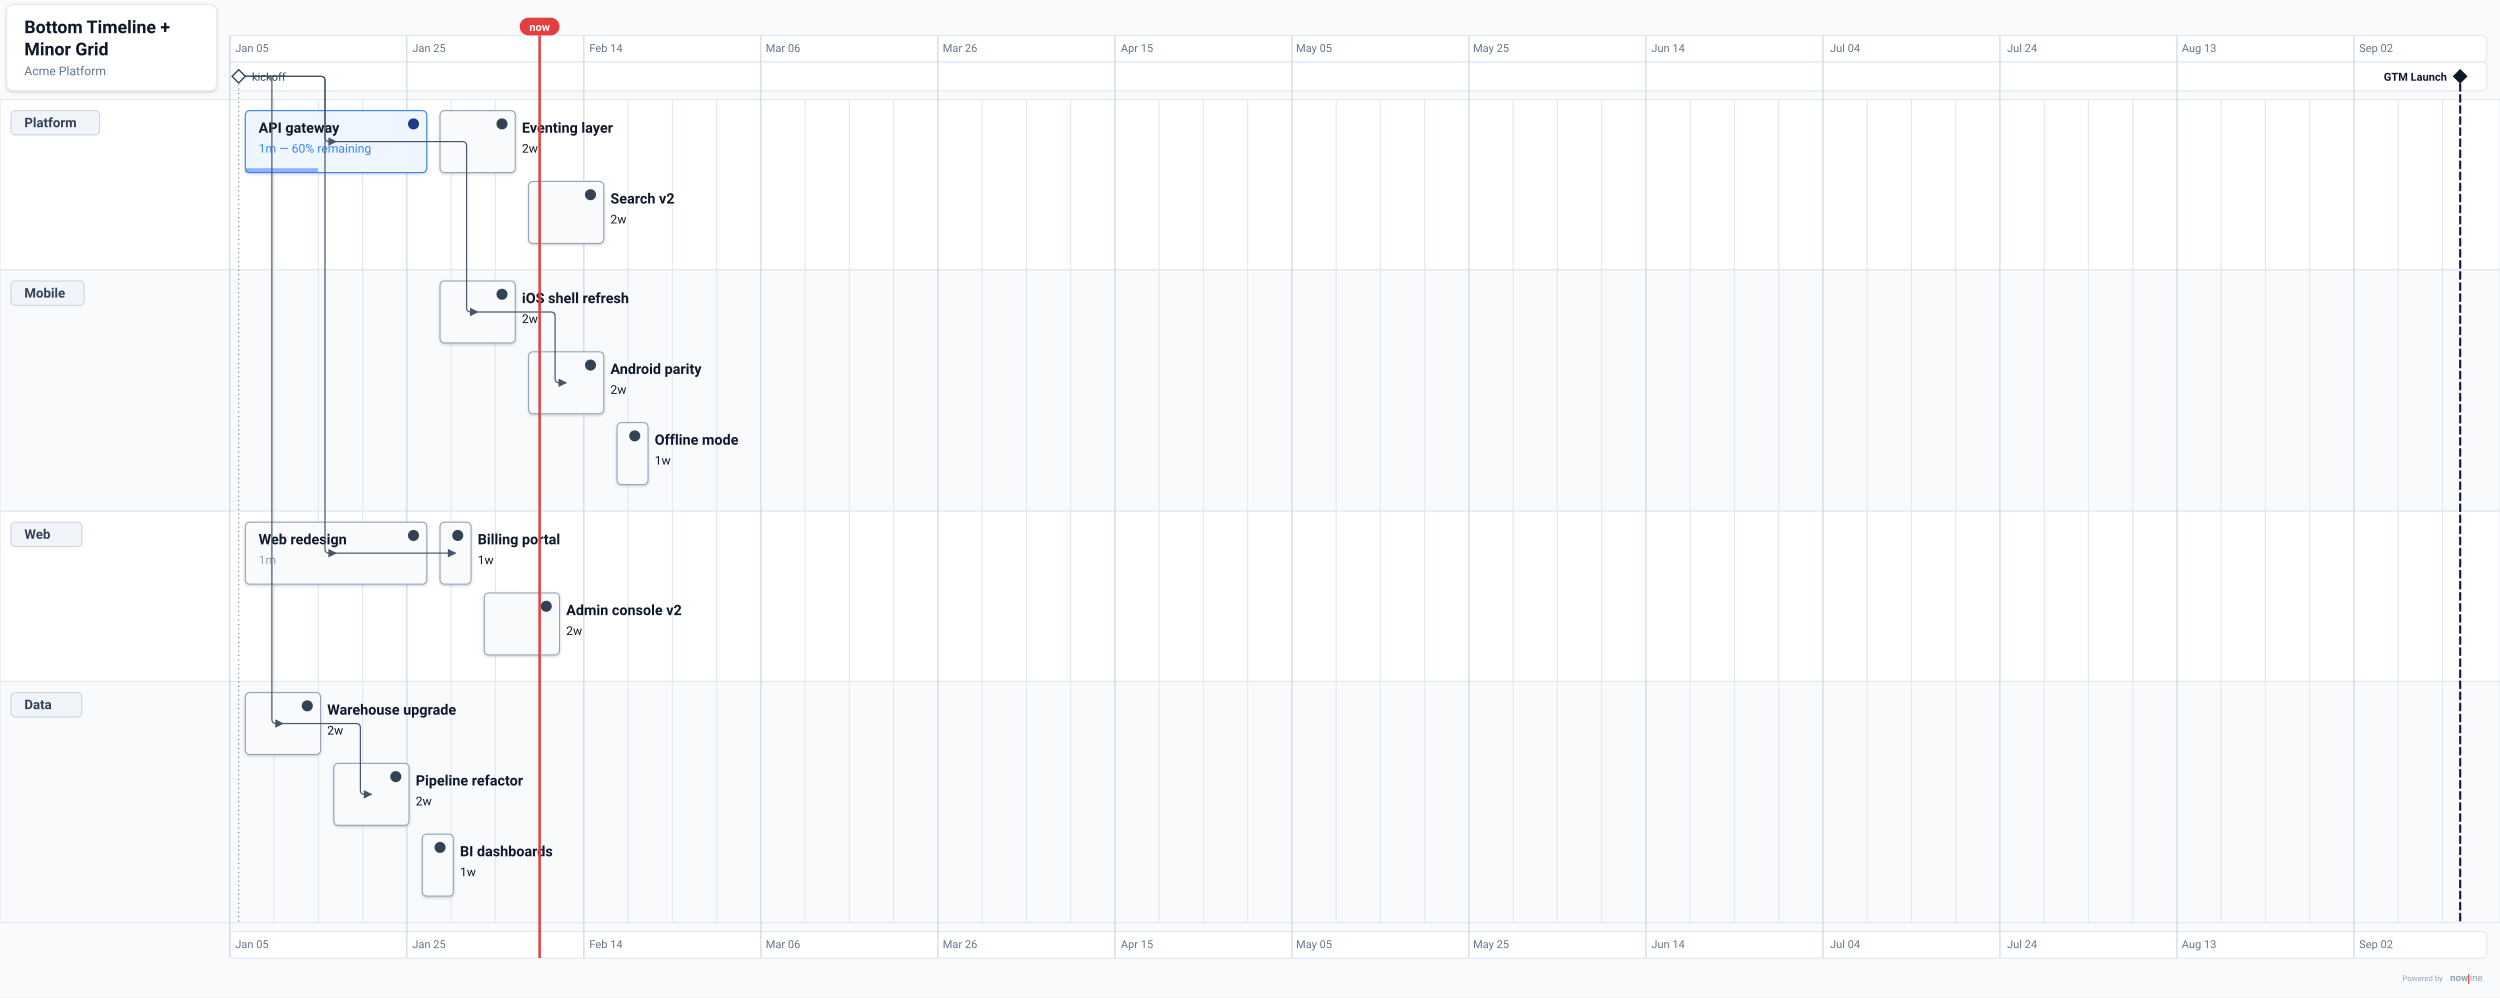
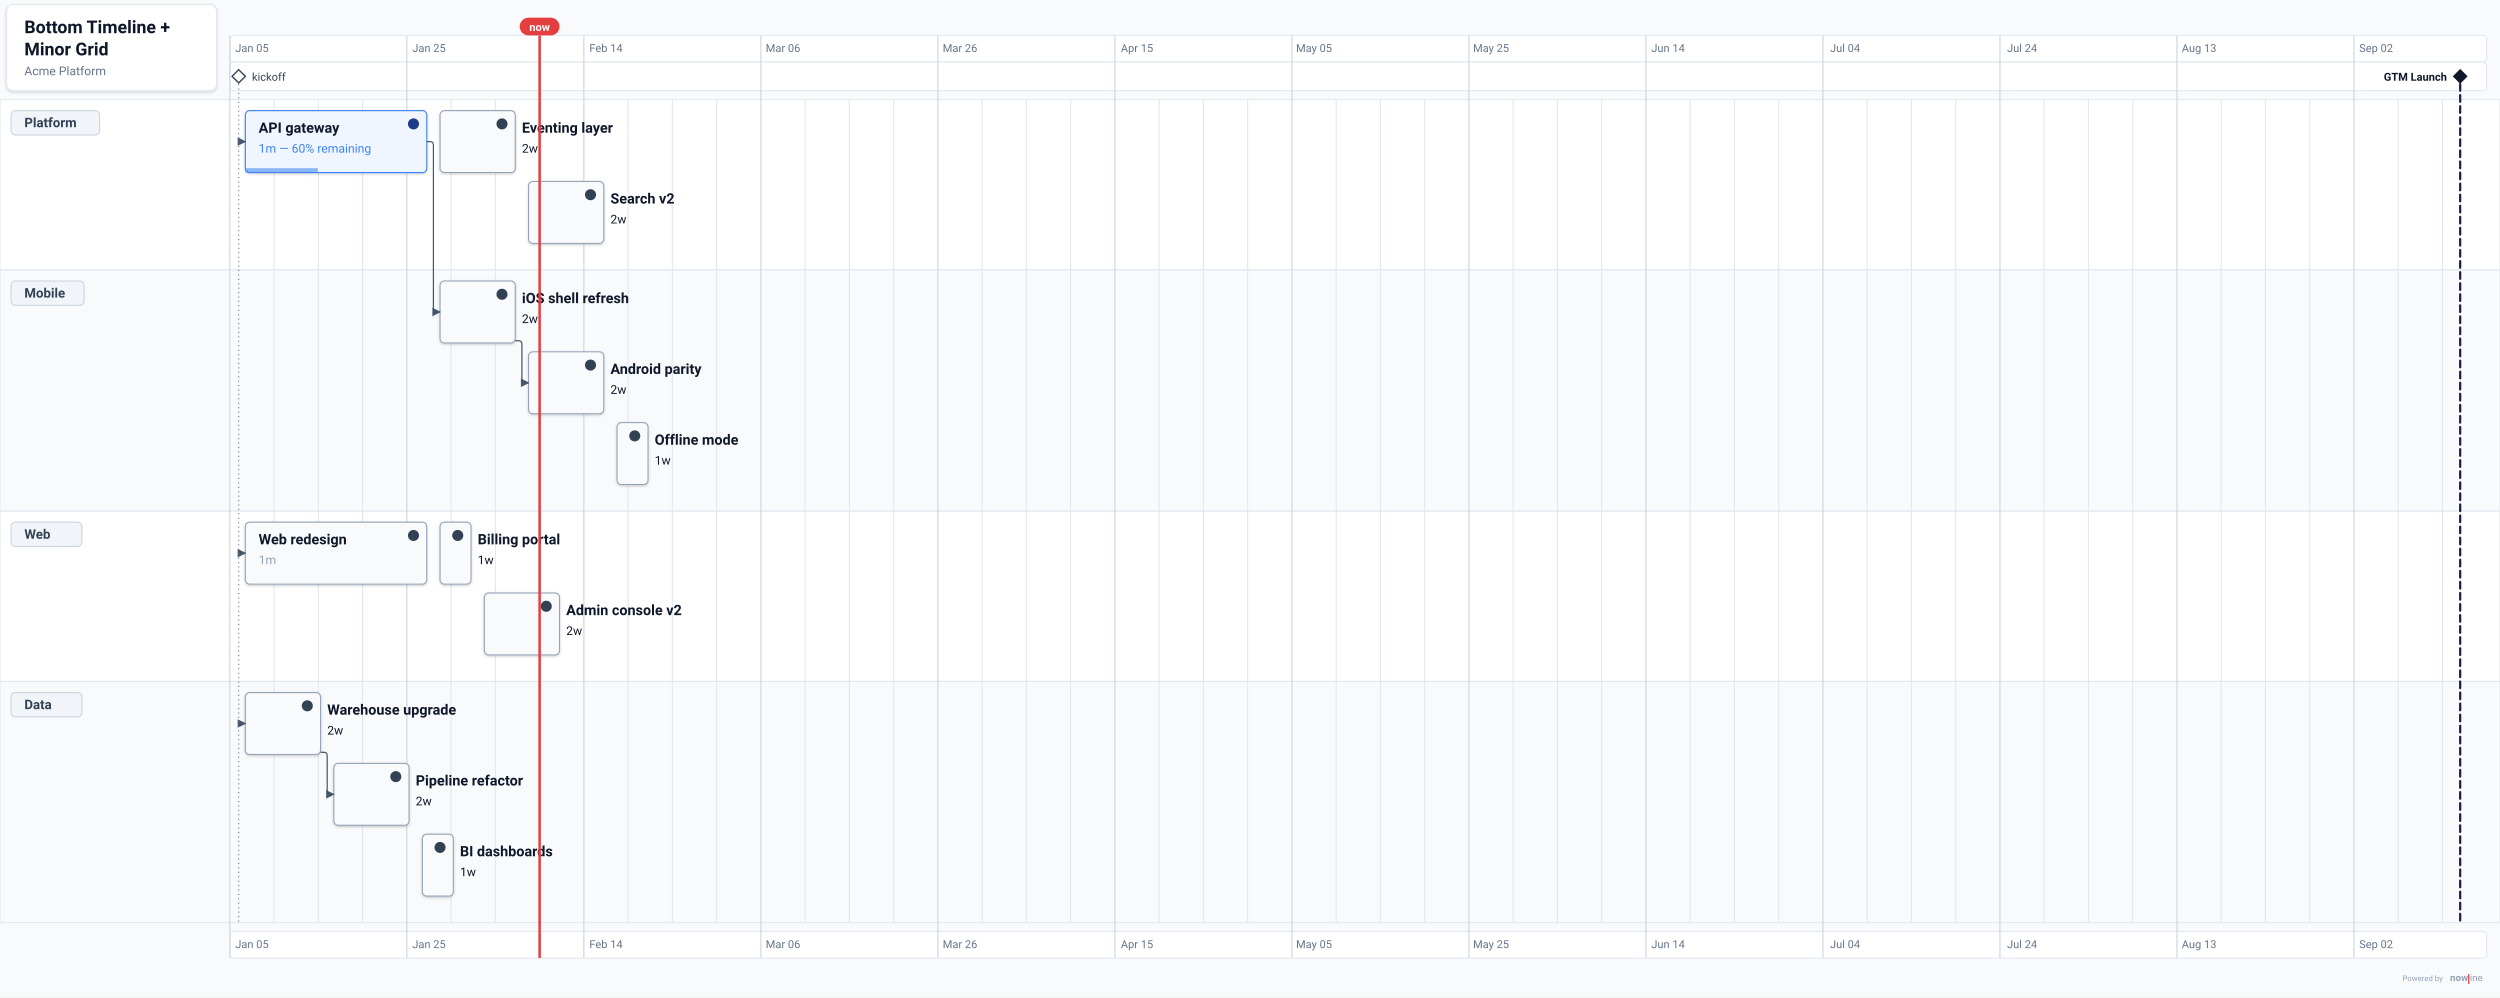
<svg xmlns="http://www.w3.org/2000/svg" data-generator="nowline" data-theme="light" height="901.44" viewBox="0 0 2259.76 901.44" width="2259.76">
  <defs>
    <filter height="200%" id="nl-0-root-shadow-subtle" width="200%" x="-50%" y="-50%">
      <feGaussianBlur in="SourceAlpha" stdDeviation="1.5" />
      <feOffset dx="0" dy="1" result="offsetblur" />
      <feComponentTransfer>
        <feFuncA type="linear" slope="0.2" />
      </feComponentTransfer>
      <feMerge>
        <feMergeNode />
        <feMergeNode in="SourceGraphic" />
      </feMerge>
    </filter>
    <filter height="200%" id="nl-0-root-shadow-fuzzy" width="200%" x="-50%" y="-50%">
      <feGaussianBlur in="SourceAlpha" stdDeviation="5" />
      <feOffset dx="0" dy="3" result="offsetblur" />
      <feComponentTransfer>
        <feFuncA type="linear" slope="0.3" />
      </feComponentTransfer>
      <feMerge>
        <feMergeNode />
        <feMergeNode in="SourceGraphic" />
      </feMerge>
    </filter>
    <filter height="200%" id="nl-0-root-shadow-hard" width="200%" x="-50%" y="-50%">
      <feGaussianBlur in="SourceAlpha" stdDeviation="0" />
      <feOffset dx="2" dy="2" result="offsetblur" />
      <feComponentTransfer>
        <feFuncA type="linear" slope="0.45" />
      </feComponentTransfer>
      <feMerge>
        <feMergeNode />
        <feMergeNode in="SourceGraphic" />
      </feMerge>
    </filter>
    <marker id="nl-arrow" viewBox="0 0 10 10" refX="9" refY="5" markerWidth="7" markerHeight="7" orient="auto">
      <path d="M 0 0 L 10 5 L 0 10 z" fill="#475569" />
    </marker>
    <marker id="nl-arrow-light" viewBox="0 0 10 10" refX="9" refY="5" markerWidth="7" markerHeight="7" orient="auto">
      <path d="M 0 0 L 10 5 L 0 10 z" fill="#94a3b8" />
    </marker>
    <marker id="nl-arrow-dark" viewBox="0 0 10 10" refX="9" refY="5" markerWidth="7" markerHeight="7" orient="auto">
      <path d="M 0 0 L 10 5 L 0 10 z" fill="#0f172a" />
    </marker>
  </defs>
  <rect fill="#f8fafc" height="901.44" width="2259.76" x="0" y="0" />
  <g data-layer="timeline">
    <rect fill="#ffffff" height="24" rx="4" ry="4" stroke="#e2e8f0" stroke-width="1" width="2040" x="207.76" y="32" />
    <rect fill="#ffffff" height="26" rx="4" ry="4" stroke="#e2e8f0" stroke-width="1" width="2040" x="207.76" y="56" />
    <rect fill="#ffffff" height="24" rx="4" ry="4" stroke="#e2e8f0" stroke-width="1" width="2040" x="207.76" y="842" />
    <text fill="#64748b" font-family="system-ui, -apple-system, &quot;Segoe UI&quot;, Roboto, sans-serif" font-size="10" text-anchor="middle" x="227.76" y="47">Jan 05</text>
    <text fill="#64748b" font-family="system-ui, -apple-system, &quot;Segoe UI&quot;, Roboto, sans-serif" font-size="10" text-anchor="middle" x="227.76" y="857">Jan 05</text>
    <text fill="#64748b" font-family="system-ui, -apple-system, &quot;Segoe UI&quot;, Roboto, sans-serif" font-size="10" text-anchor="middle" x="387.76" y="47">Jan 25</text>
    <text fill="#64748b" font-family="system-ui, -apple-system, &quot;Segoe UI&quot;, Roboto, sans-serif" font-size="10" text-anchor="middle" x="387.76" y="857">Jan 25</text>
    <text fill="#64748b" font-family="system-ui, -apple-system, &quot;Segoe UI&quot;, Roboto, sans-serif" font-size="10" text-anchor="middle" x="547.76" y="47">Feb 14</text>
    <text fill="#64748b" font-family="system-ui, -apple-system, &quot;Segoe UI&quot;, Roboto, sans-serif" font-size="10" text-anchor="middle" x="547.76" y="857">Feb 14</text>
    <text fill="#64748b" font-family="system-ui, -apple-system, &quot;Segoe UI&quot;, Roboto, sans-serif" font-size="10" text-anchor="middle" x="707.76" y="47">Mar 06</text>
    <text fill="#64748b" font-family="system-ui, -apple-system, &quot;Segoe UI&quot;, Roboto, sans-serif" font-size="10" text-anchor="middle" x="707.76" y="857">Mar 06</text>
    <text fill="#64748b" font-family="system-ui, -apple-system, &quot;Segoe UI&quot;, Roboto, sans-serif" font-size="10" text-anchor="middle" x="867.76" y="47">Mar 26</text>
    <text fill="#64748b" font-family="system-ui, -apple-system, &quot;Segoe UI&quot;, Roboto, sans-serif" font-size="10" text-anchor="middle" x="867.76" y="857">Mar 26</text>
    <text fill="#64748b" font-family="system-ui, -apple-system, &quot;Segoe UI&quot;, Roboto, sans-serif" font-size="10" text-anchor="middle" x="1027.76" y="47">Apr 15</text>
    <text fill="#64748b" font-family="system-ui, -apple-system, &quot;Segoe UI&quot;, Roboto, sans-serif" font-size="10" text-anchor="middle" x="1027.76" y="857">Apr 15</text>
    <text fill="#64748b" font-family="system-ui, -apple-system, &quot;Segoe UI&quot;, Roboto, sans-serif" font-size="10" text-anchor="middle" x="1187.76" y="47">May 05</text>
    <text fill="#64748b" font-family="system-ui, -apple-system, &quot;Segoe UI&quot;, Roboto, sans-serif" font-size="10" text-anchor="middle" x="1187.76" y="857">May 05</text>
    <text fill="#64748b" font-family="system-ui, -apple-system, &quot;Segoe UI&quot;, Roboto, sans-serif" font-size="10" text-anchor="middle" x="1347.76" y="47">May 25</text>
    <text fill="#64748b" font-family="system-ui, -apple-system, &quot;Segoe UI&quot;, Roboto, sans-serif" font-size="10" text-anchor="middle" x="1347.76" y="857">May 25</text>
    <text fill="#64748b" font-family="system-ui, -apple-system, &quot;Segoe UI&quot;, Roboto, sans-serif" font-size="10" text-anchor="middle" x="1507.76" y="47">Jun 14</text>
    <text fill="#64748b" font-family="system-ui, -apple-system, &quot;Segoe UI&quot;, Roboto, sans-serif" font-size="10" text-anchor="middle" x="1507.76" y="857">Jun 14</text>
    <text fill="#64748b" font-family="system-ui, -apple-system, &quot;Segoe UI&quot;, Roboto, sans-serif" font-size="10" text-anchor="middle" x="1667.76" y="47">Jul 04</text>
    <text fill="#64748b" font-family="system-ui, -apple-system, &quot;Segoe UI&quot;, Roboto, sans-serif" font-size="10" text-anchor="middle" x="1667.76" y="857">Jul 04</text>
    <text fill="#64748b" font-family="system-ui, -apple-system, &quot;Segoe UI&quot;, Roboto, sans-serif" font-size="10" text-anchor="middle" x="1827.76" y="47">Jul 24</text>
    <text fill="#64748b" font-family="system-ui, -apple-system, &quot;Segoe UI&quot;, Roboto, sans-serif" font-size="10" text-anchor="middle" x="1827.76" y="857">Jul 24</text>
    <text fill="#64748b" font-family="system-ui, -apple-system, &quot;Segoe UI&quot;, Roboto, sans-serif" font-size="10" text-anchor="middle" x="1987.76" y="47">Aug 13</text>
    <text fill="#64748b" font-family="system-ui, -apple-system, &quot;Segoe UI&quot;, Roboto, sans-serif" font-size="10" text-anchor="middle" x="1987.76" y="857">Aug 13</text>
    <text fill="#64748b" font-family="system-ui, -apple-system, &quot;Segoe UI&quot;, Roboto, sans-serif" font-size="10" text-anchor="middle" x="2147.76" y="47">Sep 02</text>
    <text fill="#64748b" font-family="system-ui, -apple-system, &quot;Segoe UI&quot;, Roboto, sans-serif" font-size="10" text-anchor="middle" x="2147.76" y="857">Sep 02</text>
  </g>
  <g data-id="platform" data-layer="swimlane-bg">
    <rect fill="#ffffff" height="154" stroke="#e2e8f0" stroke-width="1" width="2259.76" x="0" y="90" />
  </g>
  <g data-id="mobile" data-layer="swimlane-bg">
    <rect fill="#f8fafc" height="218" stroke="#e2e8f0" stroke-width="1" width="2259.76" x="0" y="244" />
  </g>
  <g data-id="web" data-layer="swimlane-bg">
    <rect fill="#ffffff" height="154" stroke="#e2e8f0" stroke-width="1" width="2259.76" x="0" y="462" />
  </g>
  <g data-id="data" data-layer="swimlane-bg">
    <rect fill="#f8fafc" height="218" stroke="#e2e8f0" stroke-width="1" width="2259.76" x="0" y="616" />
  </g>
  <g data-layer="grid">
    <line stroke="#cbd5e1" stroke-width="1" x1="207.76" x2="207.76" y1="32" y2="866" />
    <line stroke="#e2e8f0" stroke-width="1" x1="247.76" x2="247.76" y1="90" y2="834" />
    <line stroke="#e2e8f0" stroke-width="1" x1="287.76" x2="287.76" y1="90" y2="834" />
    <line stroke="#e2e8f0" stroke-width="1" x1="327.76" x2="327.76" y1="90" y2="834" />
    <line stroke="#cbd5e1" stroke-width="1" x1="367.76" x2="367.76" y1="32" y2="866" />
    <line stroke="#e2e8f0" stroke-width="1" x1="407.76" x2="407.76" y1="90" y2="834" />
    <line stroke="#e2e8f0" stroke-width="1" x1="447.76" x2="447.76" y1="90" y2="834" />
    <line stroke="#e2e8f0" stroke-width="1" x1="487.76" x2="487.76" y1="90" y2="834" />
    <line stroke="#cbd5e1" stroke-width="1" x1="527.76" x2="527.76" y1="32" y2="866" />
    <line stroke="#e2e8f0" stroke-width="1" x1="567.76" x2="567.76" y1="90" y2="834" />
    <line stroke="#e2e8f0" stroke-width="1" x1="607.76" x2="607.76" y1="90" y2="834" />
    <line stroke="#e2e8f0" stroke-width="1" x1="647.76" x2="647.76" y1="90" y2="834" />
    <line stroke="#cbd5e1" stroke-width="1" x1="687.76" x2="687.76" y1="32" y2="866" />
    <line stroke="#e2e8f0" stroke-width="1" x1="727.76" x2="727.76" y1="90" y2="834" />
    <line stroke="#e2e8f0" stroke-width="1" x1="767.76" x2="767.76" y1="90" y2="834" />
    <line stroke="#e2e8f0" stroke-width="1" x1="807.76" x2="807.76" y1="90" y2="834" />
    <line stroke="#cbd5e1" stroke-width="1" x1="847.76" x2="847.76" y1="32" y2="866" />
    <line stroke="#e2e8f0" stroke-width="1" x1="887.76" x2="887.76" y1="90" y2="834" />
    <line stroke="#e2e8f0" stroke-width="1" x1="927.76" x2="927.76" y1="90" y2="834" />
    <line stroke="#e2e8f0" stroke-width="1" x1="967.76" x2="967.76" y1="90" y2="834" />
    <line stroke="#cbd5e1" stroke-width="1" x1="1007.76" x2="1007.76" y1="32" y2="866" />
    <line stroke="#e2e8f0" stroke-width="1" x1="1047.76" x2="1047.76" y1="90" y2="834" />
    <line stroke="#e2e8f0" stroke-width="1" x1="1087.76" x2="1087.76" y1="90" y2="834" />
    <line stroke="#e2e8f0" stroke-width="1" x1="1127.76" x2="1127.76" y1="90" y2="834" />
    <line stroke="#cbd5e1" stroke-width="1" x1="1167.76" x2="1167.76" y1="32" y2="866" />
    <line stroke="#e2e8f0" stroke-width="1" x1="1207.76" x2="1207.76" y1="90" y2="834" />
    <line stroke="#e2e8f0" stroke-width="1" x1="1247.76" x2="1247.76" y1="90" y2="834" />
    <line stroke="#e2e8f0" stroke-width="1" x1="1287.76" x2="1287.76" y1="90" y2="834" />
    <line stroke="#cbd5e1" stroke-width="1" x1="1327.76" x2="1327.76" y1="32" y2="866" />
    <line stroke="#e2e8f0" stroke-width="1" x1="1367.76" x2="1367.76" y1="90" y2="834" />
    <line stroke="#e2e8f0" stroke-width="1" x1="1407.76" x2="1407.76" y1="90" y2="834" />
    <line stroke="#e2e8f0" stroke-width="1" x1="1447.76" x2="1447.76" y1="90" y2="834" />
    <line stroke="#cbd5e1" stroke-width="1" x1="1487.76" x2="1487.76" y1="32" y2="866" />
    <line stroke="#e2e8f0" stroke-width="1" x1="1527.76" x2="1527.76" y1="90" y2="834" />
    <line stroke="#e2e8f0" stroke-width="1" x1="1567.76" x2="1567.76" y1="90" y2="834" />
    <line stroke="#e2e8f0" stroke-width="1" x1="1607.76" x2="1607.76" y1="90" y2="834" />
    <line stroke="#cbd5e1" stroke-width="1" x1="1647.76" x2="1647.76" y1="32" y2="866" />
    <line stroke="#e2e8f0" stroke-width="1" x1="1687.76" x2="1687.76" y1="90" y2="834" />
    <line stroke="#e2e8f0" stroke-width="1" x1="1727.76" x2="1727.76" y1="90" y2="834" />
    <line stroke="#e2e8f0" stroke-width="1" x1="1767.76" x2="1767.76" y1="90" y2="834" />
    <line stroke="#cbd5e1" stroke-width="1" x1="1807.76" x2="1807.76" y1="32" y2="866" />
    <line stroke="#e2e8f0" stroke-width="1" x1="1847.76" x2="1847.76" y1="90" y2="834" />
    <line stroke="#e2e8f0" stroke-width="1" x1="1887.76" x2="1887.76" y1="90" y2="834" />
    <line stroke="#e2e8f0" stroke-width="1" x1="1927.76" x2="1927.76" y1="90" y2="834" />
    <line stroke="#cbd5e1" stroke-width="1" x1="1967.76" x2="1967.76" y1="32" y2="866" />
    <line stroke="#e2e8f0" stroke-width="1" x1="2007.76" x2="2007.76" y1="90" y2="834" />
    <line stroke="#e2e8f0" stroke-width="1" x1="2047.76" x2="2047.76" y1="90" y2="834" />
    <line stroke="#e2e8f0" stroke-width="1" x1="2087.76" x2="2087.76" y1="90" y2="834" />
    <line stroke="#cbd5e1" stroke-width="1" x1="2127.76" x2="2127.76" y1="32" y2="866" />
    <line stroke="#e2e8f0" stroke-width="1" x1="2167.76" x2="2167.76" y1="90" y2="834" />
    <line stroke="#e2e8f0" stroke-width="1" x1="2207.76" x2="2207.76" y1="90" y2="834" />
  </g>
  <g data-id="platform" data-layer="swimlane">
    <rect fill="#f1f5f9" height="22" rx="4" ry="4" stroke="#cbd5e1" stroke-width="1" width="80" x="10" y="100" />
    <text fill="#334155" font-family="system-ui, -apple-system, &quot;Segoe UI&quot;, Roboto, sans-serif" font-size="12" font-weight="600" x="22" y="115">Platform</text>
    <g data-id="platform-api" data-layer="item">
      <rect fill="#eff6ff" filter="url(#nl-0-root-shadow-subtle)" height="56" rx="4" ry="4" stroke="#3b82f6" stroke-width="1" width="164" x="221.76" y="100" />
      <rect fill="#3b82f6" height="4" opacity="0.55" width="65.6" x="221.76" y="152" />
      <circle cx="373.76" cy="112" fill="#1e3a8a" r="5" />
      <text fill="#0f172a" font-family="system-ui, -apple-system, &quot;Segoe UI&quot;, Roboto, sans-serif" font-size="13" font-weight="600" x="233.76" y="120">API gateway</text>
      <text fill="#3b82f6" font-family="system-ui, -apple-system, &quot;Segoe UI&quot;, Roboto, sans-serif" font-size="11" x="233.76" y="138">1m — 60% remaining</text>
    </g>
    <g data-id="platform-eventing" data-layer="item">
      <rect fill="#f8fafc" filter="url(#nl-0-root-shadow-subtle)" height="56" rx="4" ry="4" stroke="#94a3b8" stroke-width="1" width="68" x="397.76" y="100" />
      <circle cx="453.76" cy="112" fill="#334155" r="5" />
      <text fill="#0f172a" font-family="system-ui, -apple-system, &quot;Segoe UI&quot;, Roboto, sans-serif" font-size="13" font-weight="600" x="471.76" y="120">Eventing layer</text>
      <text fill="#0f172a" font-family="system-ui, -apple-system, &quot;Segoe UI&quot;, Roboto, sans-serif" font-size="11" x="471.76" y="138">2w</text>
    </g>
    <g data-id="platform-search" data-layer="item">
      <rect fill="#f8fafc" filter="url(#nl-0-root-shadow-subtle)" height="56" rx="4" ry="4" stroke="#94a3b8" stroke-width="1" width="68" x="477.76" y="164" />
      <circle cx="533.76" cy="176" fill="#334155" r="5" />
      <text fill="#0f172a" font-family="system-ui, -apple-system, &quot;Segoe UI&quot;, Roboto, sans-serif" font-size="13" font-weight="600" x="551.76" y="184">Search v2</text>
      <text fill="#0f172a" font-family="system-ui, -apple-system, &quot;Segoe UI&quot;, Roboto, sans-serif" font-size="11" x="551.76" y="202">2w</text>
    </g>
  </g>
  <g data-id="mobile" data-layer="swimlane">
    <rect fill="#f1f5f9" height="22" rx="4" ry="4" stroke="#cbd5e1" stroke-width="1" width="66" x="10" y="254" />
    <text fill="#334155" font-family="system-ui, -apple-system, &quot;Segoe UI&quot;, Roboto, sans-serif" font-size="12" font-weight="600" x="22" y="269">Mobile</text>
    <g data-id="mobile-ios" data-layer="item">
      <rect fill="#f8fafc" filter="url(#nl-0-root-shadow-subtle)" height="56" rx="4" ry="4" stroke="#94a3b8" stroke-width="1" width="68" x="397.76" y="254" />
      <circle cx="453.76" cy="266" fill="#334155" r="5" />
      <text fill="#0f172a" font-family="system-ui, -apple-system, &quot;Segoe UI&quot;, Roboto, sans-serif" font-size="13" font-weight="600" x="471.76" y="274">iOS shell refresh</text>
      <text fill="#0f172a" font-family="system-ui, -apple-system, &quot;Segoe UI&quot;, Roboto, sans-serif" font-size="11" x="471.76" y="292">2w</text>
    </g>
    <g data-id="mobile-android" data-layer="item">
      <rect fill="#f8fafc" filter="url(#nl-0-root-shadow-subtle)" height="56" rx="4" ry="4" stroke="#94a3b8" stroke-width="1" width="68" x="477.76" y="318" />
      <circle cx="533.76" cy="330" fill="#334155" r="5" />
      <text fill="#0f172a" font-family="system-ui, -apple-system, &quot;Segoe UI&quot;, Roboto, sans-serif" font-size="13" font-weight="600" x="551.76" y="338">Android parity</text>
      <text fill="#0f172a" font-family="system-ui, -apple-system, &quot;Segoe UI&quot;, Roboto, sans-serif" font-size="11" x="551.76" y="356">2w</text>
    </g>
    <g data-id="mobile-offline" data-layer="item">
      <rect fill="#f8fafc" filter="url(#nl-0-root-shadow-subtle)" height="56" rx="4" ry="4" stroke="#94a3b8" stroke-width="1" width="28" x="557.76" y="382" />
      <circle cx="573.76" cy="394" fill="#334155" r="5" />
      <text fill="#0f172a" font-family="system-ui, -apple-system, &quot;Segoe UI&quot;, Roboto, sans-serif" font-size="13" font-weight="600" x="591.76" y="402">Offline mode</text>
      <text fill="#0f172a" font-family="system-ui, -apple-system, &quot;Segoe UI&quot;, Roboto, sans-serif" font-size="11" x="591.76" y="420">1w</text>
    </g>
  </g>
  <g data-id="web" data-layer="swimlane">
    <rect fill="#f1f5f9" height="22" rx="4" ry="4" stroke="#cbd5e1" stroke-width="1" width="64" x="10" y="472" />
    <text fill="#334155" font-family="system-ui, -apple-system, &quot;Segoe UI&quot;, Roboto, sans-serif" font-size="12" font-weight="600" x="22" y="487">Web</text>
    <g data-id="web-redesign" data-layer="item">
      <rect fill="#f8fafc" filter="url(#nl-0-root-shadow-subtle)" height="56" rx="4" ry="4" stroke="#94a3b8" stroke-width="1" width="164" x="221.76" y="472" />
      <circle cx="373.76" cy="484" fill="#334155" r="5" />
      <text fill="#0f172a" font-family="system-ui, -apple-system, &quot;Segoe UI&quot;, Roboto, sans-serif" font-size="13" font-weight="600" x="233.76" y="492">Web redesign</text>
      <text fill="#94a3b8" font-family="system-ui, -apple-system, &quot;Segoe UI&quot;, Roboto, sans-serif" font-size="11" x="233.76" y="510">1m</text>
    </g>
    <g data-id="web-billing" data-layer="item">
      <rect fill="#f8fafc" filter="url(#nl-0-root-shadow-subtle)" height="56" rx="4" ry="4" stroke="#94a3b8" stroke-width="1" width="28" x="397.76" y="472" />
      <circle cx="413.76" cy="484" fill="#334155" r="5" />
      <text fill="#0f172a" font-family="system-ui, -apple-system, &quot;Segoe UI&quot;, Roboto, sans-serif" font-size="13" font-weight="600" x="431.76" y="492">Billing portal</text>
      <text fill="#0f172a" font-family="system-ui, -apple-system, &quot;Segoe UI&quot;, Roboto, sans-serif" font-size="11" x="431.76" y="510">1w</text>
    </g>
    <g data-id="web-admin" data-layer="item">
      <rect fill="#f8fafc" filter="url(#nl-0-root-shadow-subtle)" height="56" rx="4" ry="4" stroke="#94a3b8" stroke-width="1" width="68" x="437.76" y="536" />
      <circle cx="493.76" cy="548" fill="#334155" r="5" />
      <text fill="#0f172a" font-family="system-ui, -apple-system, &quot;Segoe UI&quot;, Roboto, sans-serif" font-size="13" font-weight="600" x="511.76" y="556">Admin console v2</text>
      <text fill="#0f172a" font-family="system-ui, -apple-system, &quot;Segoe UI&quot;, Roboto, sans-serif" font-size="11" x="511.76" y="574">2w</text>
    </g>
  </g>
  <g data-id="data" data-layer="swimlane">
    <rect fill="#f1f5f9" height="22" rx="4" ry="4" stroke="#cbd5e1" stroke-width="1" width="64" x="10" y="626" />
    <text fill="#334155" font-family="system-ui, -apple-system, &quot;Segoe UI&quot;, Roboto, sans-serif" font-size="12" font-weight="600" x="22" y="641">Data</text>
    <g data-id="data-warehouse" data-layer="item">
      <rect fill="#f8fafc" filter="url(#nl-0-root-shadow-subtle)" height="56" rx="4" ry="4" stroke="#94a3b8" stroke-width="1" width="68" x="221.76" y="626" />
      <circle cx="277.76" cy="638" fill="#334155" r="5" />
      <text fill="#0f172a" font-family="system-ui, -apple-system, &quot;Segoe UI&quot;, Roboto, sans-serif" font-size="13" font-weight="600" x="295.76" y="646">Warehouse upgrade</text>
      <text fill="#0f172a" font-family="system-ui, -apple-system, &quot;Segoe UI&quot;, Roboto, sans-serif" font-size="11" x="295.76" y="664">2w</text>
    </g>
    <g data-id="data-pipelines" data-layer="item">
      <rect fill="#f8fafc" filter="url(#nl-0-root-shadow-subtle)" height="56" rx="4" ry="4" stroke="#94a3b8" stroke-width="1" width="68" x="301.76" y="690" />
      <circle cx="357.76" cy="702" fill="#334155" r="5" />
      <text fill="#0f172a" font-family="system-ui, -apple-system, &quot;Segoe UI&quot;, Roboto, sans-serif" font-size="13" font-weight="600" x="375.76" y="710">Pipeline refactor</text>
      <text fill="#0f172a" font-family="system-ui, -apple-system, &quot;Segoe UI&quot;, Roboto, sans-serif" font-size="11" x="375.76" y="728">2w</text>
    </g>
    <g data-id="data-bi" data-layer="item">
      <rect fill="#f8fafc" filter="url(#nl-0-root-shadow-subtle)" height="56" rx="4" ry="4" stroke="#94a3b8" stroke-width="1" width="28" x="381.76" y="754" />
      <circle cx="397.76" cy="766" fill="#334155" r="5" />
      <text fill="#0f172a" font-family="system-ui, -apple-system, &quot;Segoe UI&quot;, Roboto, sans-serif" font-size="13" font-weight="600" x="415.76" y="774">BI dashboards</text>
      <text fill="#0f172a" font-family="system-ui, -apple-system, &quot;Segoe UI&quot;, Roboto, sans-serif" font-size="11" x="415.76" y="792">1w</text>
    </g>
  </g>
-   <path d="M215.76 69 L289.76 69 Q293.76 69 293.76 73 L293.76 124 Q293.76 128 297.76 128 L303.76 128" fill="none" marker-end="url(#nl-arrow)" stroke="#475569" stroke-linejoin="round" stroke-width="1.1" />
-   <path d="M303.76 128 L417.76 128 Q421.76 128 421.76 132 L421.76 278 Q421.76 282 425.76 282 L431.76 282" fill="none" marker-end="url(#nl-arrow)" stroke="#475569" stroke-linejoin="round" stroke-width="1.1" />
-   <path d="M431.76 282 L497.76 282 Q501.76 282 501.76 286 L501.76 342 Q501.76 346 505.76 346 L511.76 346" fill="none" marker-end="url(#nl-arrow)" stroke="#475569" stroke-linejoin="round" stroke-width="1.1" />
-   <path d="M215.76 69 L289.76 69 Q293.76 69 293.76 73 L293.76 496 Q293.76 500 297.76 500 L303.76 500" fill="none" marker-end="url(#nl-arrow)" stroke="#475569" stroke-linejoin="round" stroke-width="1.1" />
-   <path d="M303.76 500 L411.76 500" fill="none" marker-end="url(#nl-arrow)" stroke="#475569" stroke-linejoin="round" stroke-width="1.1" />
-   <path d="M215.76 69 L241.76 69 Q245.76 69 245.76 73 L245.76 650 Q245.76 654 249.76 654 L255.76 654" fill="none" marker-end="url(#nl-arrow)" stroke="#475569" stroke-linejoin="round" stroke-width="1.1" />
-   <path d="M255.76 654 L321.76 654 Q325.76 654 325.76 658 L325.76 714 Q325.76 718 329.76 718 L335.76 718" fill="none" marker-end="url(#nl-arrow)" stroke="#475569" stroke-linejoin="round" stroke-width="1.1" />
+   <path d="M215.76 128 L221.76 128" fill="none" marker-end="url(#nl-arrow)" stroke="#475569" stroke-linejoin="round" stroke-width="1.1" />
+   <path d="M385.76 128 L388.76 128 Q391.76 128 391.76 131 L391.76 279 Q391.76 282 394.76 282 L397.76 282" fill="none" marker-end="url(#nl-arrow)" stroke="#475569" stroke-linejoin="round" stroke-width="1.1" />
+   <path d="M465.76 308 L468.76 308 Q471.76 308 471.76 311 L471.76 343 Q471.76 346 474.76 346 L477.76 346" fill="none" marker-end="url(#nl-arrow)" stroke="#475569" stroke-linejoin="round" stroke-width="1.1" />
+   <path d="M215.76 500 L221.76 500" fill="none" marker-end="url(#nl-arrow)" stroke="#475569" stroke-linejoin="round" stroke-width="1.1" />
+   <path d="M215.76 654 L221.76 654" fill="none" marker-end="url(#nl-arrow)" stroke="#475569" stroke-linejoin="round" stroke-width="1.1" />
+   <path d="M289.76 680 L292.76 680 Q295.76 680 295.76 683 L295.76 715 Q295.76 718 298.76 718 L301.76 718" fill="none" marker-end="url(#nl-arrow)" stroke="#475569" stroke-linejoin="round" stroke-width="1.1" />
  <line stroke="#64748b" stroke-dasharray="1 3" stroke-width="1" x1="215.76" x2="215.76" y1="76" y2="834" />
  <line stroke="#1e1b4b" stroke-dasharray="6 4" stroke-linecap="round" stroke-width="2" x1="2223.76" x2="2223.76" y1="76" y2="834" />
  <g data-id="kickoff" data-layer="anchor">
    <path d="M215.76 63 L221.76 69 L215.76 75 L209.76 69 Z" fill="#ffffff" stroke="#334155" stroke-width="1.25" />
    <text fill="#334155" font-family="system-ui, -apple-system, &quot;Segoe UI&quot;, Roboto, sans-serif" font-size="10" x="227.76" y="73">kickoff</text>
  </g>
  <g data-id="gtm-launch" data-layer="milestone">
    <path d="M2223.76 63 L2229.76 69 L2223.76 75 L2217.76 69 Z" fill="#0f172a" stroke="#0f172a" stroke-width="1" />
    <text fill="#0f172a" font-family="system-ui, -apple-system, &quot;Segoe UI&quot;, Roboto, sans-serif" font-size="10" font-weight="600" text-anchor="end" x="2211.76" y="73">GTM Launch</text>
  </g>
  <g data-layer="nowline">
    <line stroke="#e53e3e" stroke-width="2.25" x1="487.76" x2="487.76" y1="32" y2="866" />
    <rect fill="#e53e3e" height="16" rx="8" ry="8" width="36" x="469.76" y="16" />
    <text fill="#ffffff" font-family="system-ui, -apple-system, &quot;Segoe UI&quot;, Roboto, sans-serif" font-size="10" font-weight="700" text-anchor="middle" x="487.76" y="28">now</text>
  </g>
  <g data-id="nl-0-root-header" data-layer="header">
    <rect fill="#ffffff" filter="url(#nl-0-root-shadow-subtle)" height="78" rx="6" ry="6" stroke="#e2e8f0" stroke-width="1" width="189.76" x="6" y="4" />
    <text fill="#0f172a" font-family="system-ui, -apple-system, &quot;Segoe UI&quot;, Roboto, sans-serif" font-size="16" font-weight="600" x="22" y="30">Bottom Timeline +</text>
    <text fill="#0f172a" font-family="system-ui, -apple-system, &quot;Segoe UI&quot;, Roboto, sans-serif" font-size="16" font-weight="600" x="22" y="50">Minor Grid</text>
    <text fill="#64748b" font-family="system-ui, -apple-system, &quot;Segoe UI&quot;, Roboto, sans-serif" font-size="11" x="22" y="68">Acme Platform</text>
  </g>
  <a aria-label="Powered by nowline" href="https://nowline.io" rel="noopener" target="_blank">
    <g data-layer="attribution">
      <g transform="translate(2171.6 878) scale(0.22)">
        <text fill="#94a3b8" font-family="system-ui, -apple-system, &quot;Segoe UI&quot;, Roboto, sans-serif" font-size="32" font-weight="400" x="0" y="40">Powered by</text>
        <text fill="#94a3b8" font-family="system-ui, -apple-system, &quot;Segoe UI&quot;, Roboto, sans-serif" font-size="40" font-weight="700" x="195.6" y="40">now</text>
        <rect fill="#e53e3e" height="40" width="5" x="269.6" y="12" />
        <text fill="#94a3b8" font-family="system-ui, -apple-system, &quot;Segoe UI&quot;, Roboto, sans-serif" font-size="40" font-weight="400" x="276.6" y="40">ine</text>
      </g>
    </g>
  </a>
</svg>
